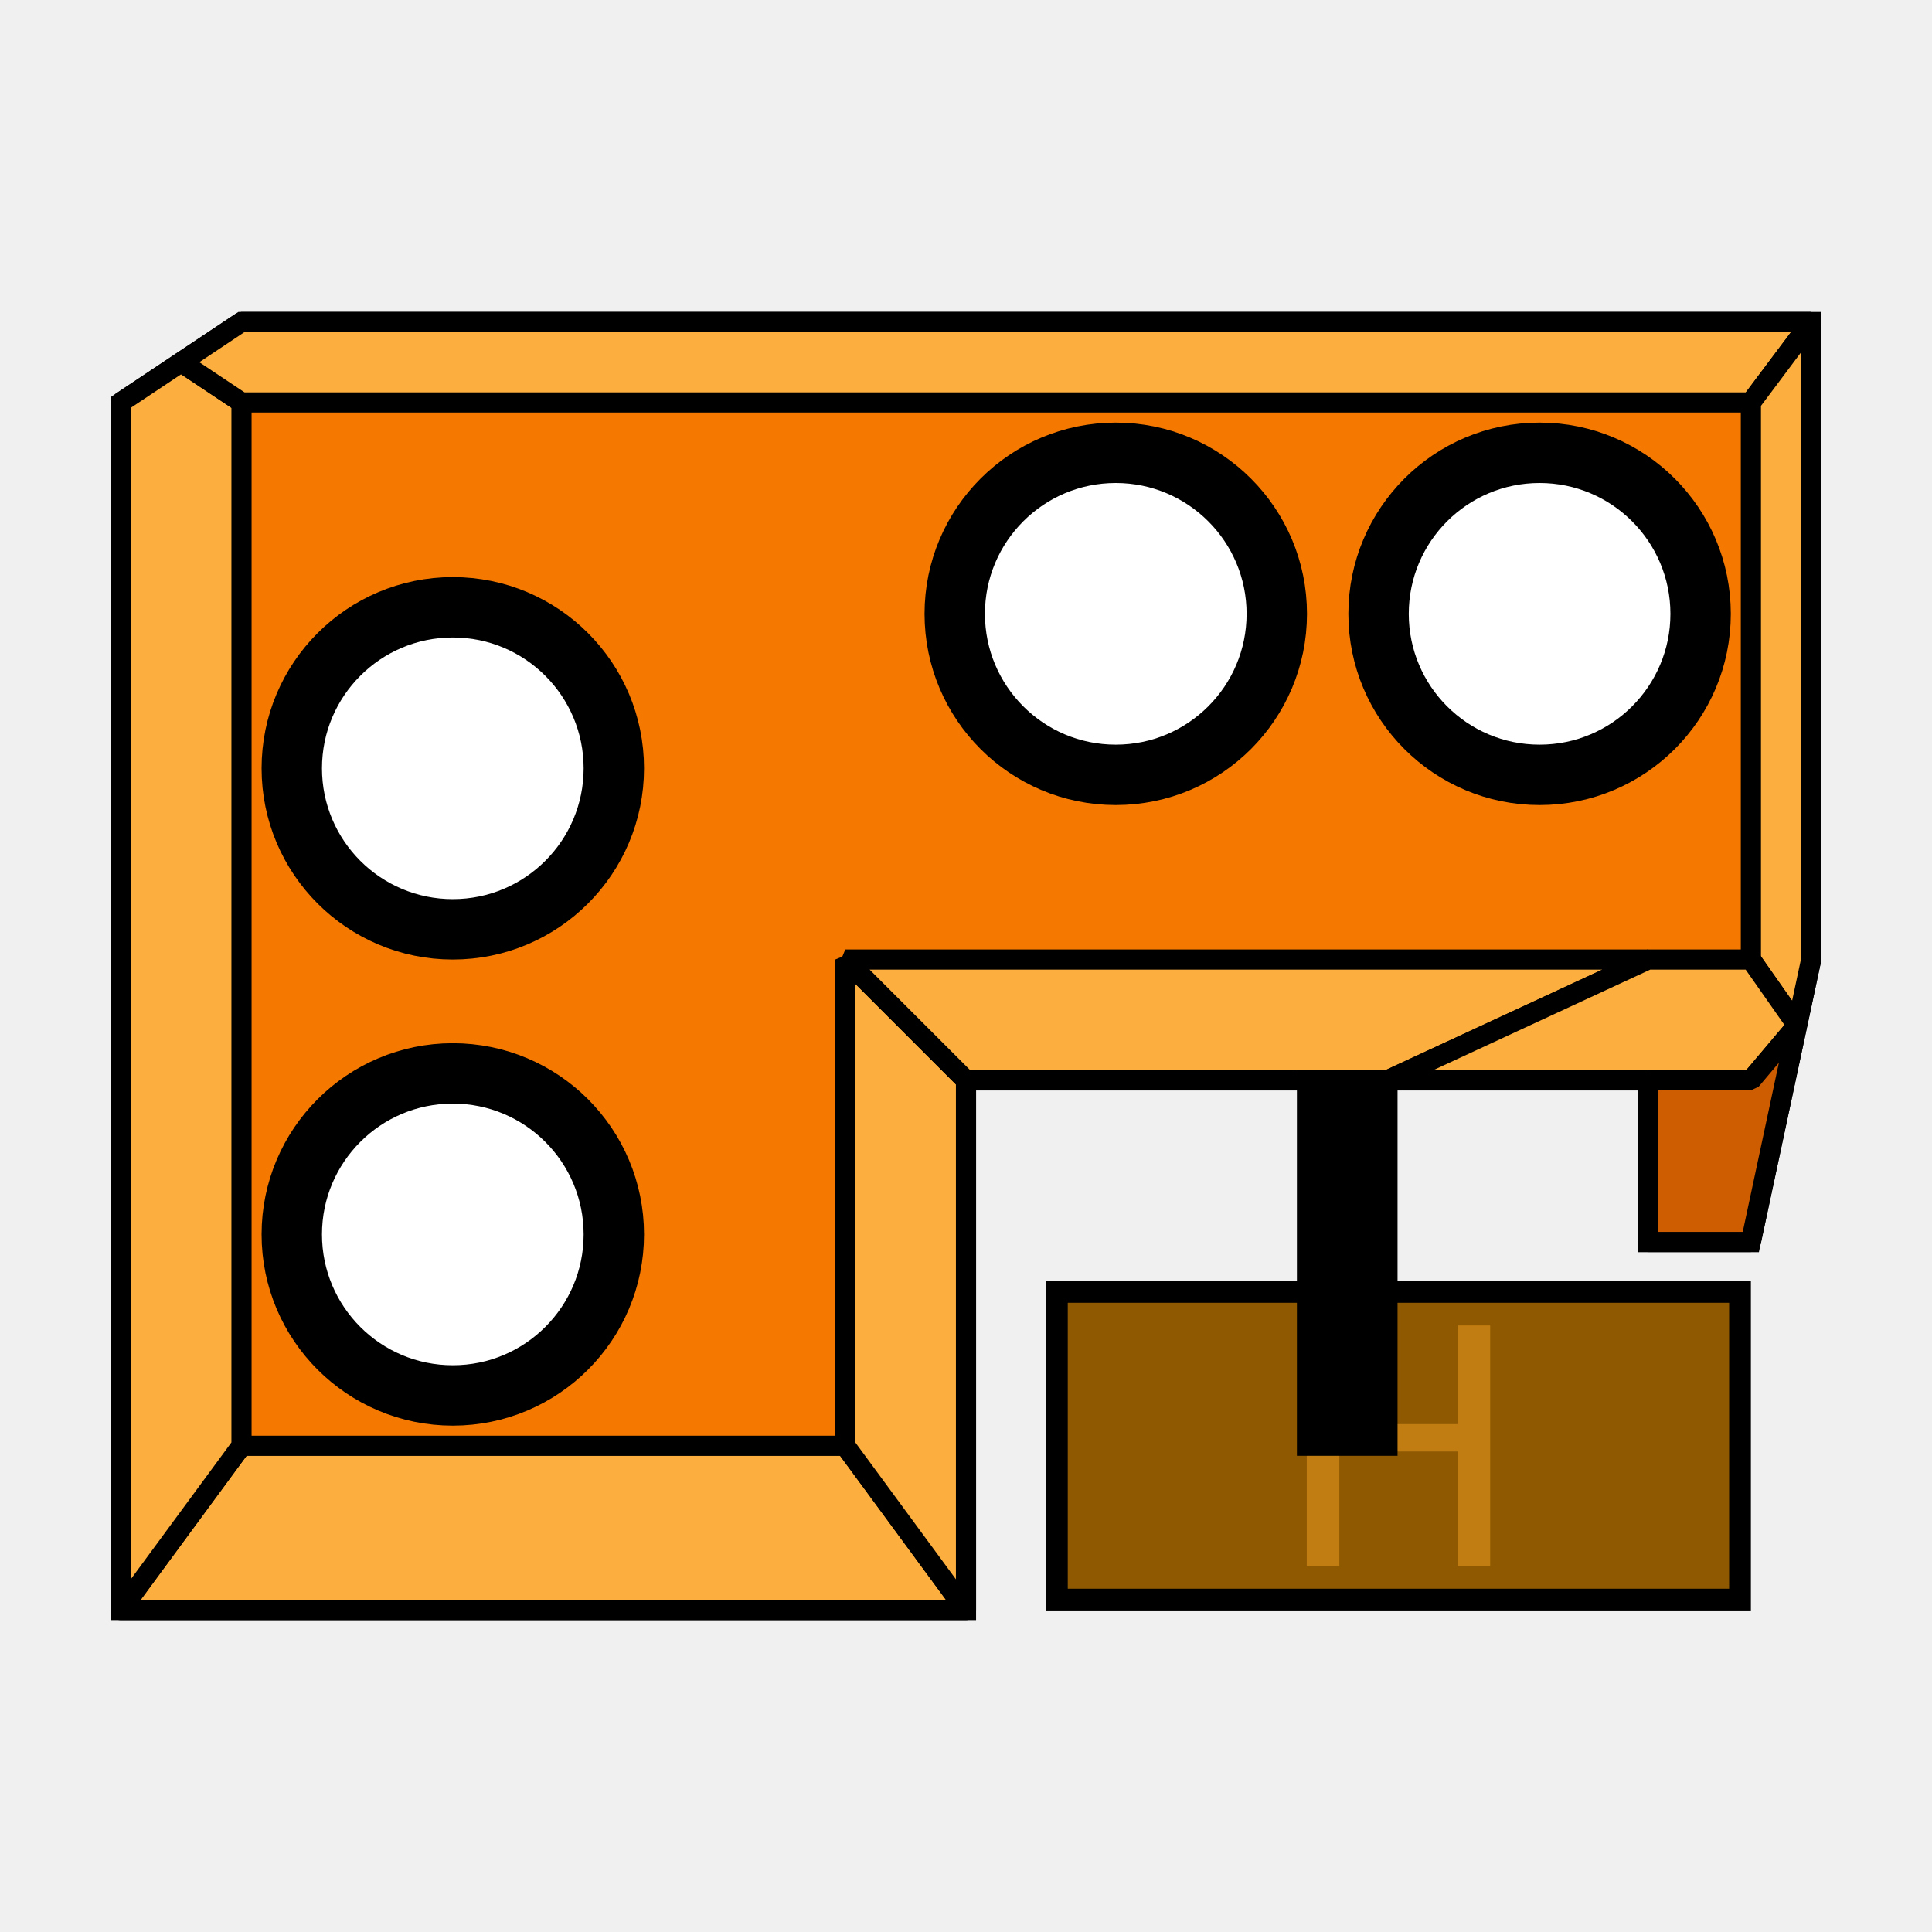
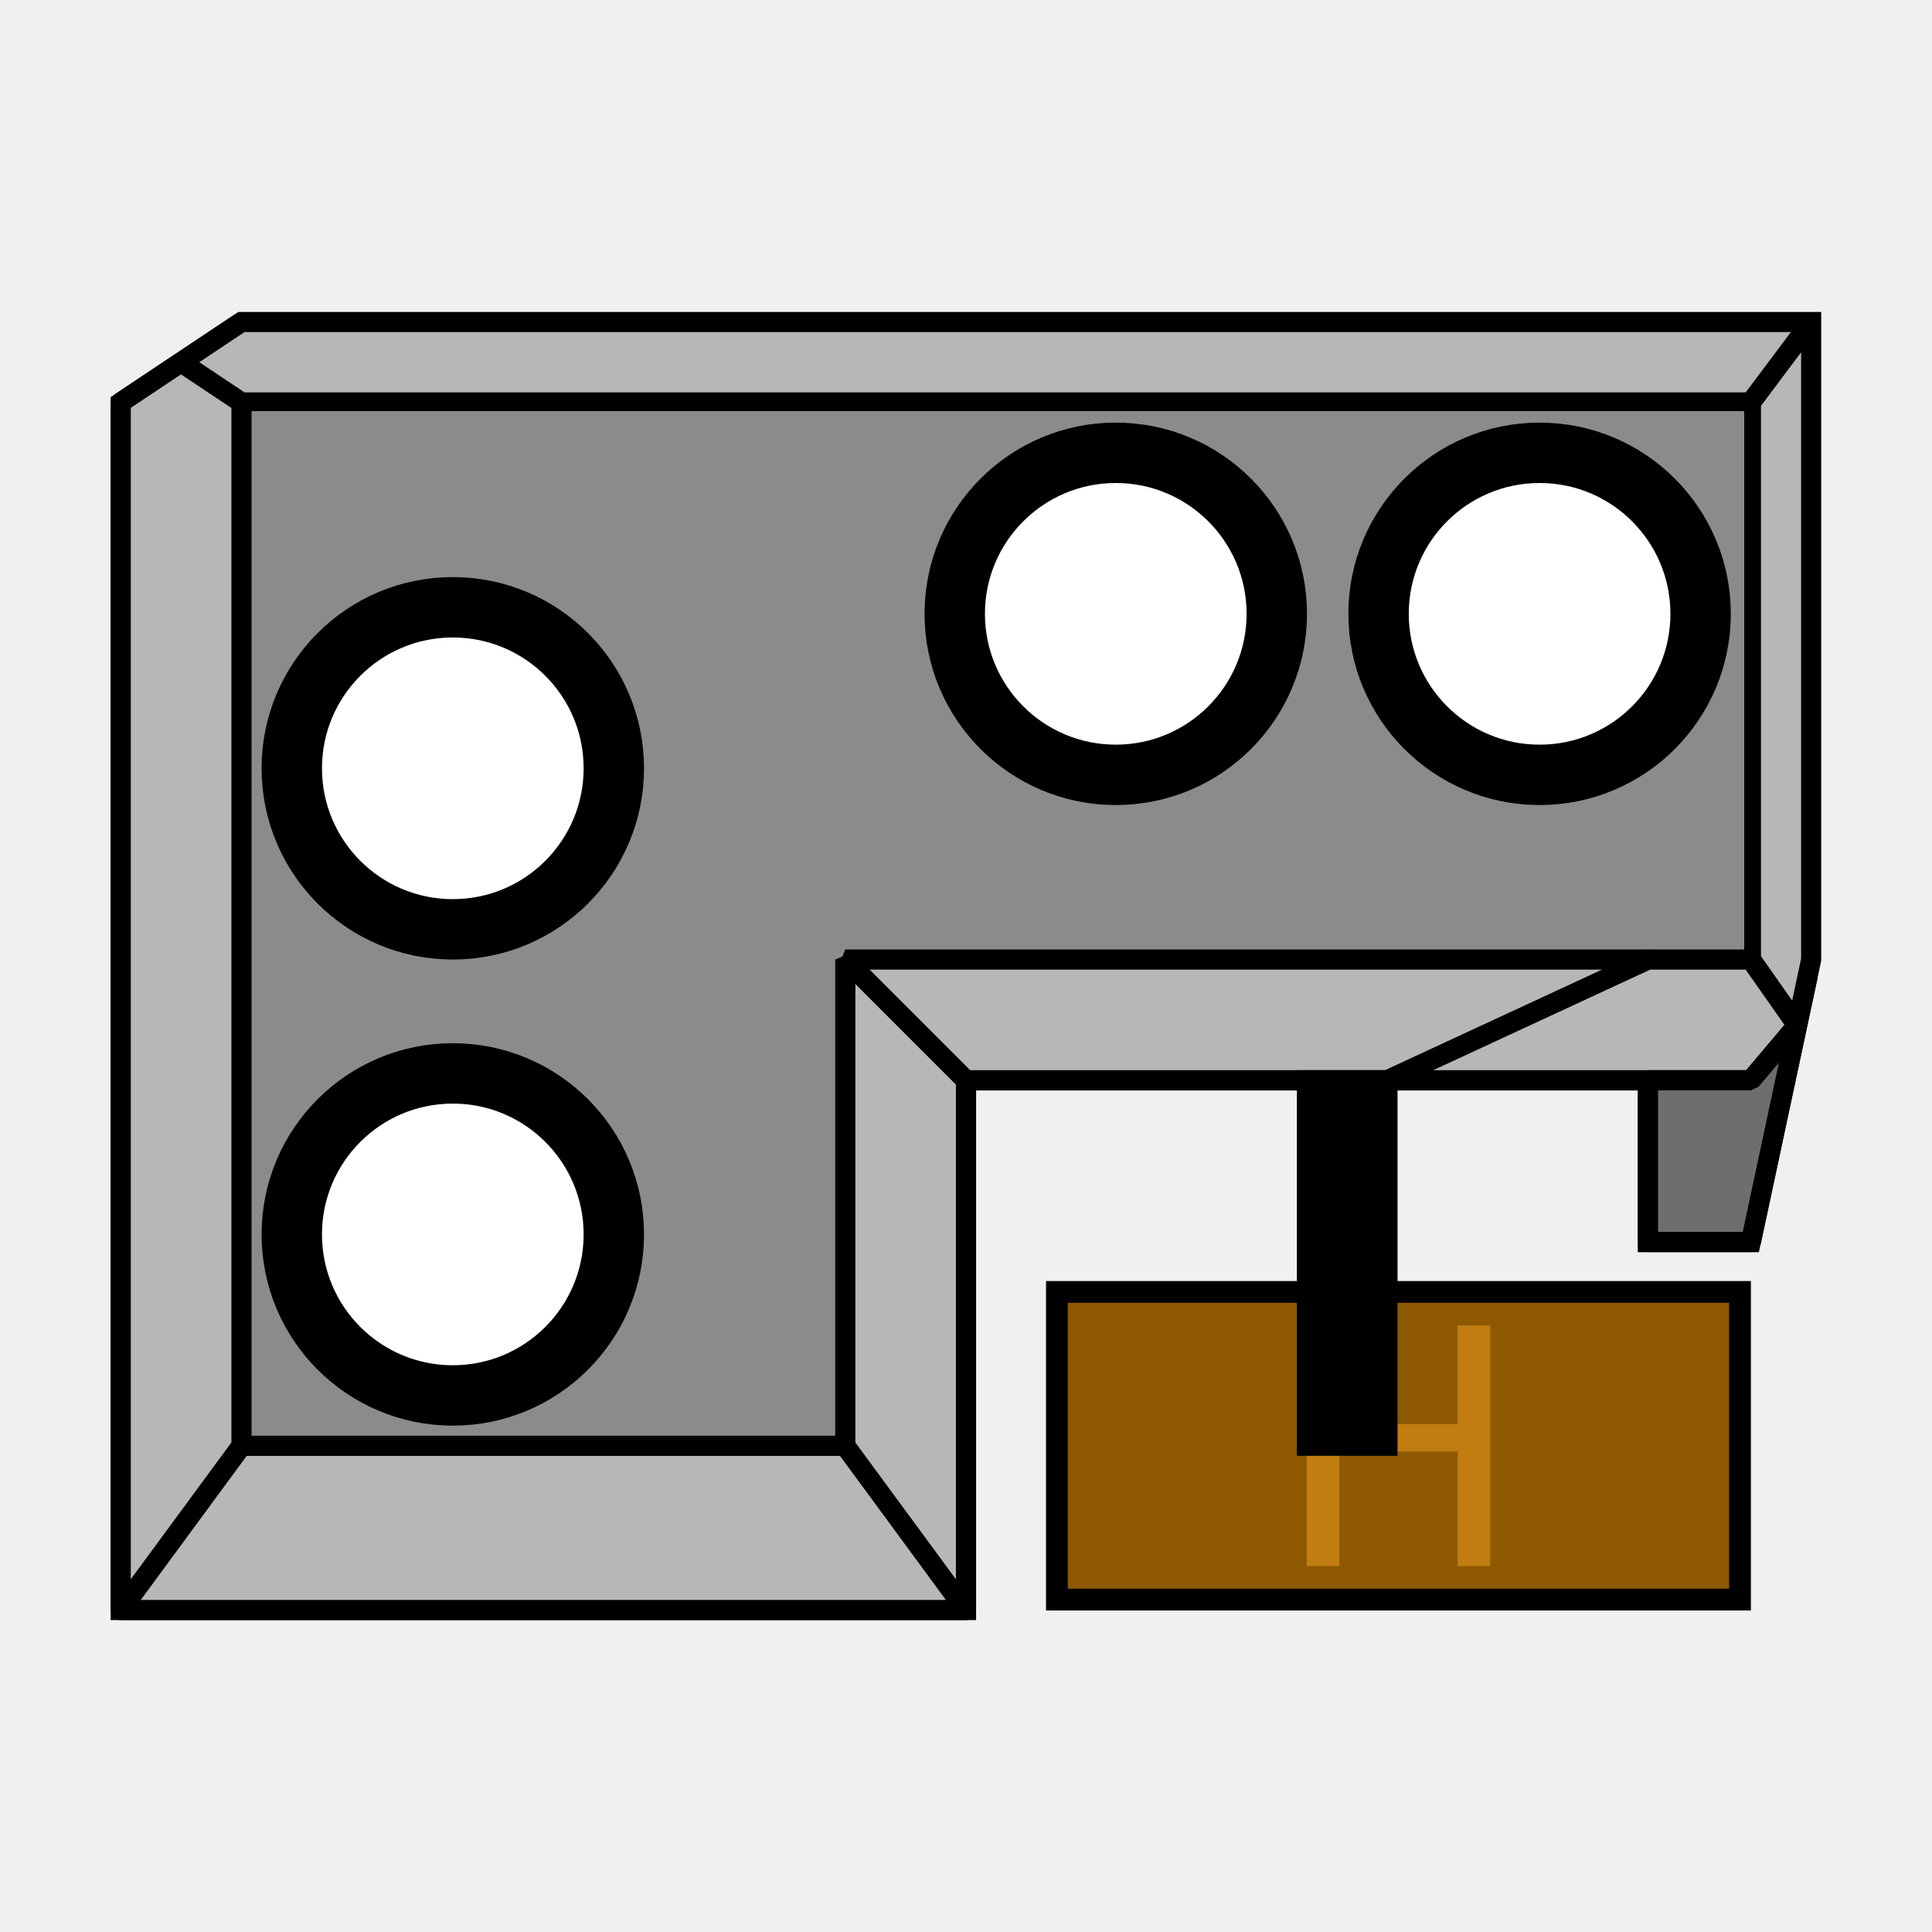
<svg xmlns="http://www.w3.org/2000/svg" width="96" height="96" viewBox="0 0 25.4 25.4" version="1.1" id="svg1914">
-   <defs id="defs1908" />
+   <defs id="defs1908">
+     <filter style="color-interpolation-filters:sRGB;" id="filter6979">
+       <feColorMatrix values="0.21 0.72 0.072 0 0 0.21 0.72 0.072 0 0 0.21 0.72 0.072 0 0 0 0 0 1 0 " id="feColorMatrix6977" />
+     </filter>
+     <filter style="color-interpolation-filters:sRGB;" id="filter6983">
+       <feColorMatrix values="0.21 0.72 0.072 0 0 0.21 0.72 0.072 0 0 0.21 0.72 0.072 0 0 0 0 0 1 0 " id="feColorMatrix6981" />
+     </filter>
+     <filter style="color-interpolation-filters:sRGB;" id="filter6987">
+       <feColorMatrix values="0.21 0.72 0.072 0 0 0.21 0.72 0.072 0 0 0.21 0.72 0.072 0 0 0 0 0 1 0 " id="feColorMatrix6985" />
+     </filter>
+     <filter style="color-interpolation-filters:sRGB;" id="filter6991">
+       <feColorMatrix values="0.21 0.72 0.072 0 0 0.21 0.72 0.072 0 0 0.21 0.72 0.072 0 0 0 0 0 1 0 " id="feColorMatrix6989" />
+     </filter>
+     <filter style="color-interpolation-filters:sRGB;" id="filter6995">
+       <feColorMatrix values="0.21 0.72 0.072 0 0 0.21 0.72 0.072 0 0 0.21 0.72 0.072 0 0 0 0 0 1 0 " id="feColorMatrix6993" />
+     </filter>
+     <filter style="color-interpolation-filters:sRGB;" id="filter6999">
+       <feColorMatrix values="0.21 0.72 0.072 0 0 0.21 0.72 0.072 0 0 0.21 0.72 0.072 0 0 0 0 0 1 0 " id="feColorMatrix6997" />
+     </filter>
+     <filter style="color-interpolation-filters:sRGB;" id="filter7003">
+       <feColorMatrix values="0.21 0.72 0.072 0 0 0.21 0.72 0.072 0 0 0.21 0.72 0.072 0 0 0 0 0 1 0 " id="feColorMatrix7001" />
+     </filter>
+     <filter style="color-interpolation-filters:sRGB;" id="filter7007">
+       <feColorMatrix values="0.21 0.72 0.072 0 0 0.21 0.72 0.072 0 0 0.21 0.72 0.072 0 0 0 0 0 1 0 " id="feColorMatrix7005" />
+     </filter>
+     <filter style="color-interpolation-filters:sRGB;" id="filter7011">
+       <feColorMatrix values="0.21 0.72 0.072 0 0 0.21 0.72 0.072 0 0 0.21 0.72 0.072 0 0 0 0 0 1 0 " id="feColorMatrix7009" />
+     </filter>
+   </defs>
  <g id="layer1" transform="translate(0,-271.6)">
-     <path style="fill:#f57900;stroke:#000000;stroke-width:0.265px;stroke-linecap:butt;stroke-linejoin:miter;stroke-opacity:1" d="M 12.7,292.767 H 1.587 l 1.8e-5,-15.875 1.587,-1.058 h 20.637 v 8.382 l -0.794,3.714 h -1.353 l 0,-2.126 H 12.7 Z" id="path2515" />
+     <path style="fill:#f57900;stroke:#000000;stroke-width:0.265px;stroke-linecap:butt;stroke-linejoin:miter;stroke-opacity:1;filter:url(#filter6979)" d="M 12.7,292.767 H 1.587 l 1.8e-5,-15.875 1.587,-1.058 h 20.637 v 8.382 l -0.794,3.714 h -1.353 l 0,-2.126 H 12.7 Z" id="path2515" />
    <rect style="opacity:1;fill:#8f5902;fill-opacity:1;stroke:#000000;stroke-width:0.286;stroke-linecap:round;stroke-linejoin:miter;stroke-miterlimit:4;stroke-dasharray:none;stroke-dashoffset:0;stroke-opacity:1" id="rect2519" width="8.981" height="4.045" x="13.895" y="288.585" />
    <circle style="opacity:1;fill:#ffffff;fill-opacity:1;stroke:#000000;stroke-width:0.794;stroke-linecap:round;stroke-linejoin:miter;stroke-miterlimit:4;stroke-dasharray:none;stroke-dashoffset:0;stroke-opacity:1" id="path3324" cx="20.241" cy="279.67" r="2.117" />
    <circle style="opacity:1;fill:#ffffff;fill-opacity:1;stroke:#000000;stroke-width:0.794;stroke-linecap:round;stroke-linejoin:miter;stroke-miterlimit:4;stroke-dasharray:none;stroke-dashoffset:0;stroke-opacity:1" id="path3324-6" cx="14.669" cy="279.67" r="2.117" />
    <circle style="opacity:1;fill:#ffffff;fill-opacity:1;stroke:#000000;stroke-width:0.794;stroke-linecap:round;stroke-linejoin:miter;stroke-miterlimit:4;stroke-dasharray:none;stroke-dashoffset:0;stroke-opacity:1" id="path3324-1" cx="5.953" cy="287.829" r="2.117" />
    <circle style="opacity:1;fill:#ffffff;fill-opacity:1;stroke:#000000;stroke-width:0.794;stroke-linecap:round;stroke-linejoin:miter;stroke-miterlimit:4;stroke-dasharray:none;stroke-dashoffset:0;stroke-opacity:1" id="path3324-8" cx="5.953" cy="281.701" r="2.117" />
-     <path style="fill:#fcaf3e;stroke:#000000;stroke-width:0.265;stroke-linecap:butt;stroke-linejoin:round;stroke-opacity:1;stroke-miterlimit:4;stroke-dasharray:none" d="m 1.587,292.767 1.587,-2.159 h 7.938 l 1.587,2.159 z" id="path1845" />
-     <path style="fill:#fcaf3e;stroke:#000000;stroke-width:0.265px;stroke-linecap:butt;stroke-linejoin:bevel;stroke-opacity:1" d="m 12.7,285.802 -1.587,-1.587 v 6.393 l 1.587,2.159 z" id="path1847" />
-     <path style="fill:#fcaf3e;stroke:#000000;stroke-width:0.265px;stroke-linecap:butt;stroke-linejoin:bevel;stroke-opacity:1" d="m 3.175,290.607 v -13.716 l -0.794,-0.529 -0.794,0.529 -2.4e-5,15.875 z" id="path1849" />
-     <path style="fill:#fcaf3e;stroke:#000000;stroke-width:0.265px;stroke-linecap:butt;stroke-linejoin:bevel;stroke-opacity:1" d="M 3.175,275.833 H 23.812 l -0.794,1.058 H 3.175 l -0.794,-0.529 z" id="path1851" />
-     <path style="fill:#fcaf3e;stroke:#000000;stroke-width:0.265px;stroke-linecap:butt;stroke-linejoin:bevel;stroke-opacity:1" d="m 23.019,276.892 v 7.323 l 0.608,0.867 0.185,-0.867 v -8.382 z" id="path1853" />
-     <path style="fill:#fcaf3e;stroke:#000000;stroke-width:0.265px;stroke-linecap:butt;stroke-linejoin:bevel;stroke-opacity:1" d="m 11.113,284.215 h 10.553 l -3.424,1.587 H 12.7 Z" id="path1855" />
-     <path style="fill:#fcaf3e;stroke:#000000;stroke-width:0.265px;stroke-linecap:butt;stroke-linejoin:bevel;stroke-opacity:1" d="m 21.666,284.215 h 1.353 l 0.608,0.867 -0.608,0.72 h -1.353 -3.424 z" id="path1857" />
+     <path style="fill:#fcaf3e;stroke:#000000;stroke-width:0.265;stroke-linecap:butt;stroke-linejoin:round;stroke-opacity:1;stroke-miterlimit:4;stroke-dasharray:none;filter:url(#filter6983)" d="m 1.587,292.767 1.587,-2.159 h 7.938 l 1.587,2.159 z" id="path1845" />
+     <path style="fill:#fcaf3e;stroke:#000000;stroke-width:0.265px;stroke-linecap:butt;stroke-linejoin:bevel;stroke-opacity:1;filter:url(#filter6987)" d="m 12.7,285.802 -1.587,-1.587 v 6.393 l 1.587,2.159 z" id="path1847" />
+     <path style="fill:#fcaf3e;stroke:#000000;stroke-width:0.265px;stroke-linecap:butt;stroke-linejoin:bevel;stroke-opacity:1;filter:url(#filter6991)" d="m 3.175,290.607 v -13.716 l -0.794,-0.529 -0.794,0.529 -2.4e-5,15.875 z" id="path1849" />
+     <path style="fill:#fcaf3e;stroke:#000000;stroke-width:0.265px;stroke-linecap:butt;stroke-linejoin:bevel;stroke-opacity:1;filter:url(#filter6995)" d="M 3.175,275.833 H 23.812 l -0.794,1.058 H 3.175 l -0.794,-0.529 z" id="path1851" />
+     <path style="fill:#fcaf3e;stroke:#000000;stroke-width:0.265px;stroke-linecap:butt;stroke-linejoin:bevel;stroke-opacity:1;filter:url(#filter6999)" d="m 23.019,276.892 v 7.323 l 0.608,0.867 0.185,-0.867 v -8.382 z" id="path1853" />
+     <path style="fill:#fcaf3e;stroke:#000000;stroke-width:0.265px;stroke-linecap:butt;stroke-linejoin:bevel;stroke-opacity:1;filter:url(#filter7003)" d="m 11.113,284.215 h 10.553 l -3.424,1.587 H 12.7 Z" id="path1855" />
+     <path style="fill:#fcaf3e;stroke:#000000;stroke-width:0.265px;stroke-linecap:butt;stroke-linejoin:bevel;stroke-opacity:1;filter:url(#filter7007)" d="m 21.666,284.215 h 1.353 l 0.608,0.867 -0.608,0.72 h -1.353 -3.424 z" id="path1857" />
    <g aria-label="H" style="font-style:normal;font-weight:normal;font-size:10.583px;line-height:1.25;font-family:sans-serif;letter-spacing:0px;word-spacing:0px;fill:#c17d11;fill-opacity:1;stroke:none;stroke-width:0.265" id="text1861" transform="matrix(0.4100177,0,0,0.4100177,10.90637,171.4533)">
      <path d="m 15.301,286.75 h 1.044 v 3.163 h 3.793 v -3.163 h 1.044 v 7.715 h -1.044 v -3.674 h -3.793 v 3.674 H 15.301 Z" style="fill:#c17d11;stroke-width:0.265" id="path1863" />
    </g>
    <path style="fill:#000000;stroke:#000000;stroke-width:0.265px;stroke-linecap:butt;stroke-linejoin:miter;stroke-opacity:1" d="m 17.183,285.802 v 4.805 h 1.058 v -4.805 z" id="path2529" />
-     <path style="fill:#ce5c00;stroke:#000000;stroke-width:0.265;stroke-linecap:butt;stroke-linejoin:bevel;stroke-opacity:1;stroke-miterlimit:4;stroke-dasharray:none" d="m 21.666,285.802 v 2.126 h 1.353 l 0.608,-2.846 -0.608,0.72 z" id="path1866" />
+     <path style="fill:#ce5c00;stroke:#000000;stroke-width:0.265;stroke-linecap:butt;stroke-linejoin:bevel;stroke-opacity:1;stroke-miterlimit:4;stroke-dasharray:none;filter:url(#filter7011)" d="m 21.666,285.802 v 2.126 h 1.353 l 0.608,-2.846 -0.608,0.72 z" id="path1866" />
  </g>
</svg>
